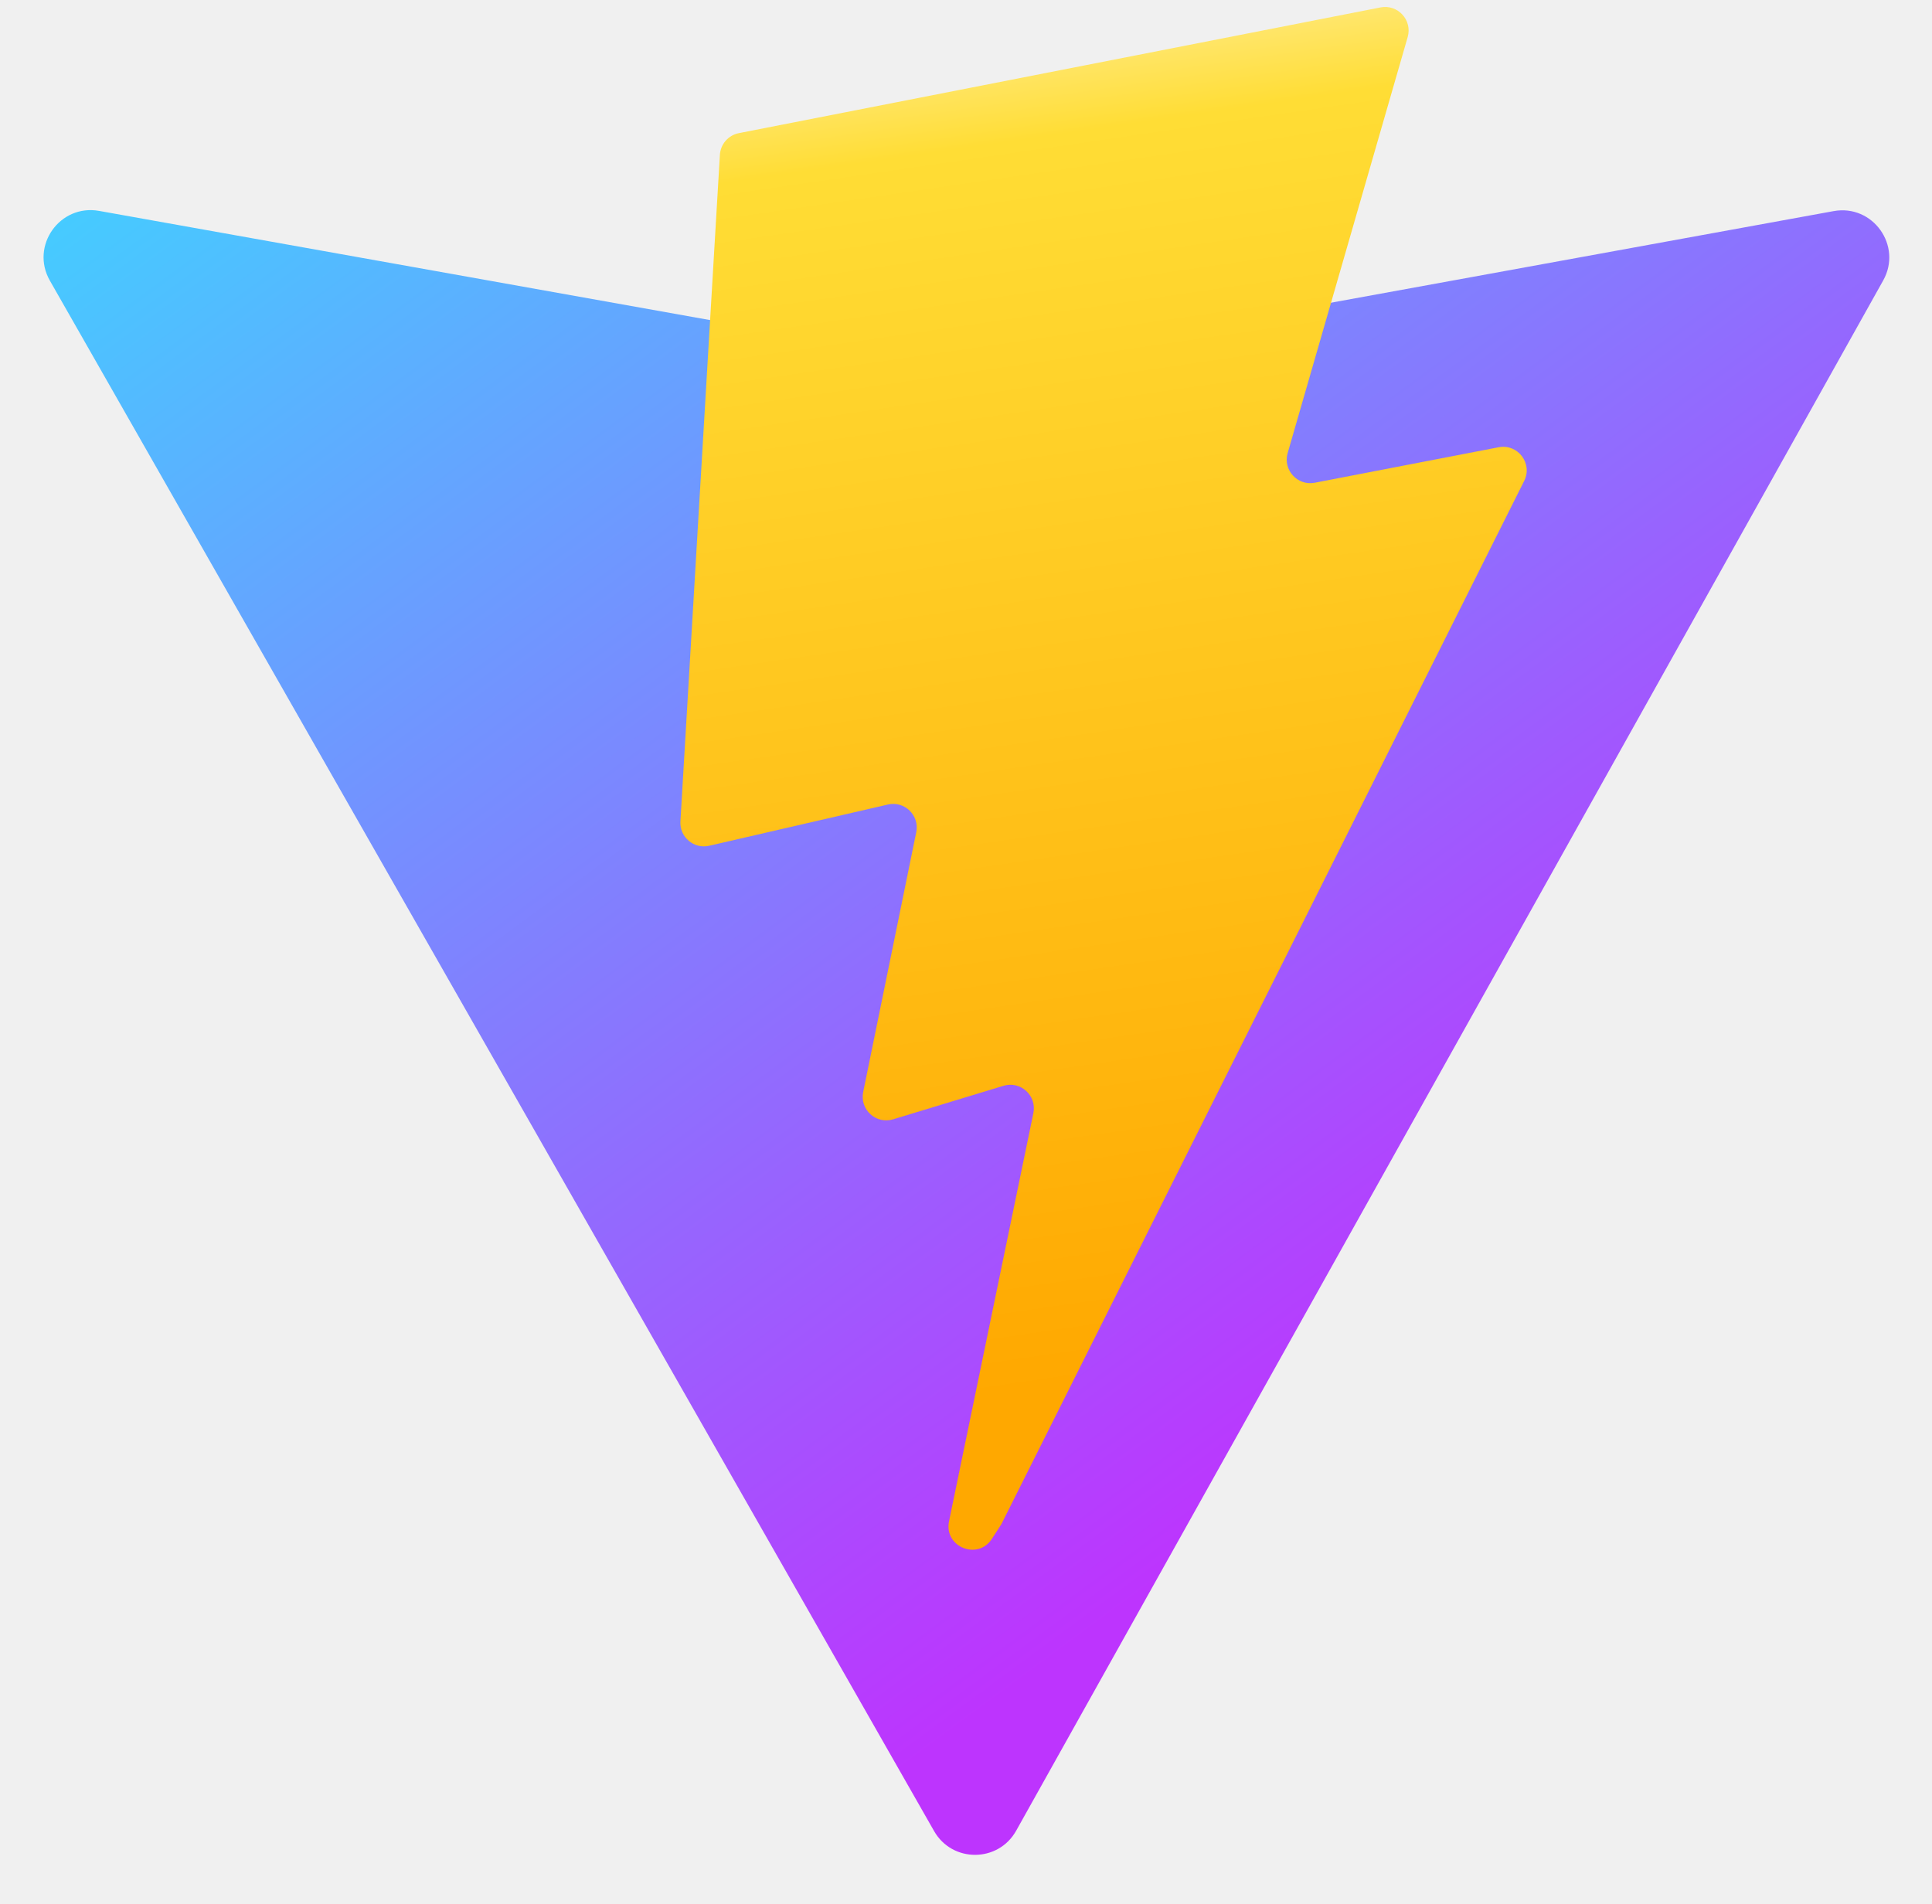
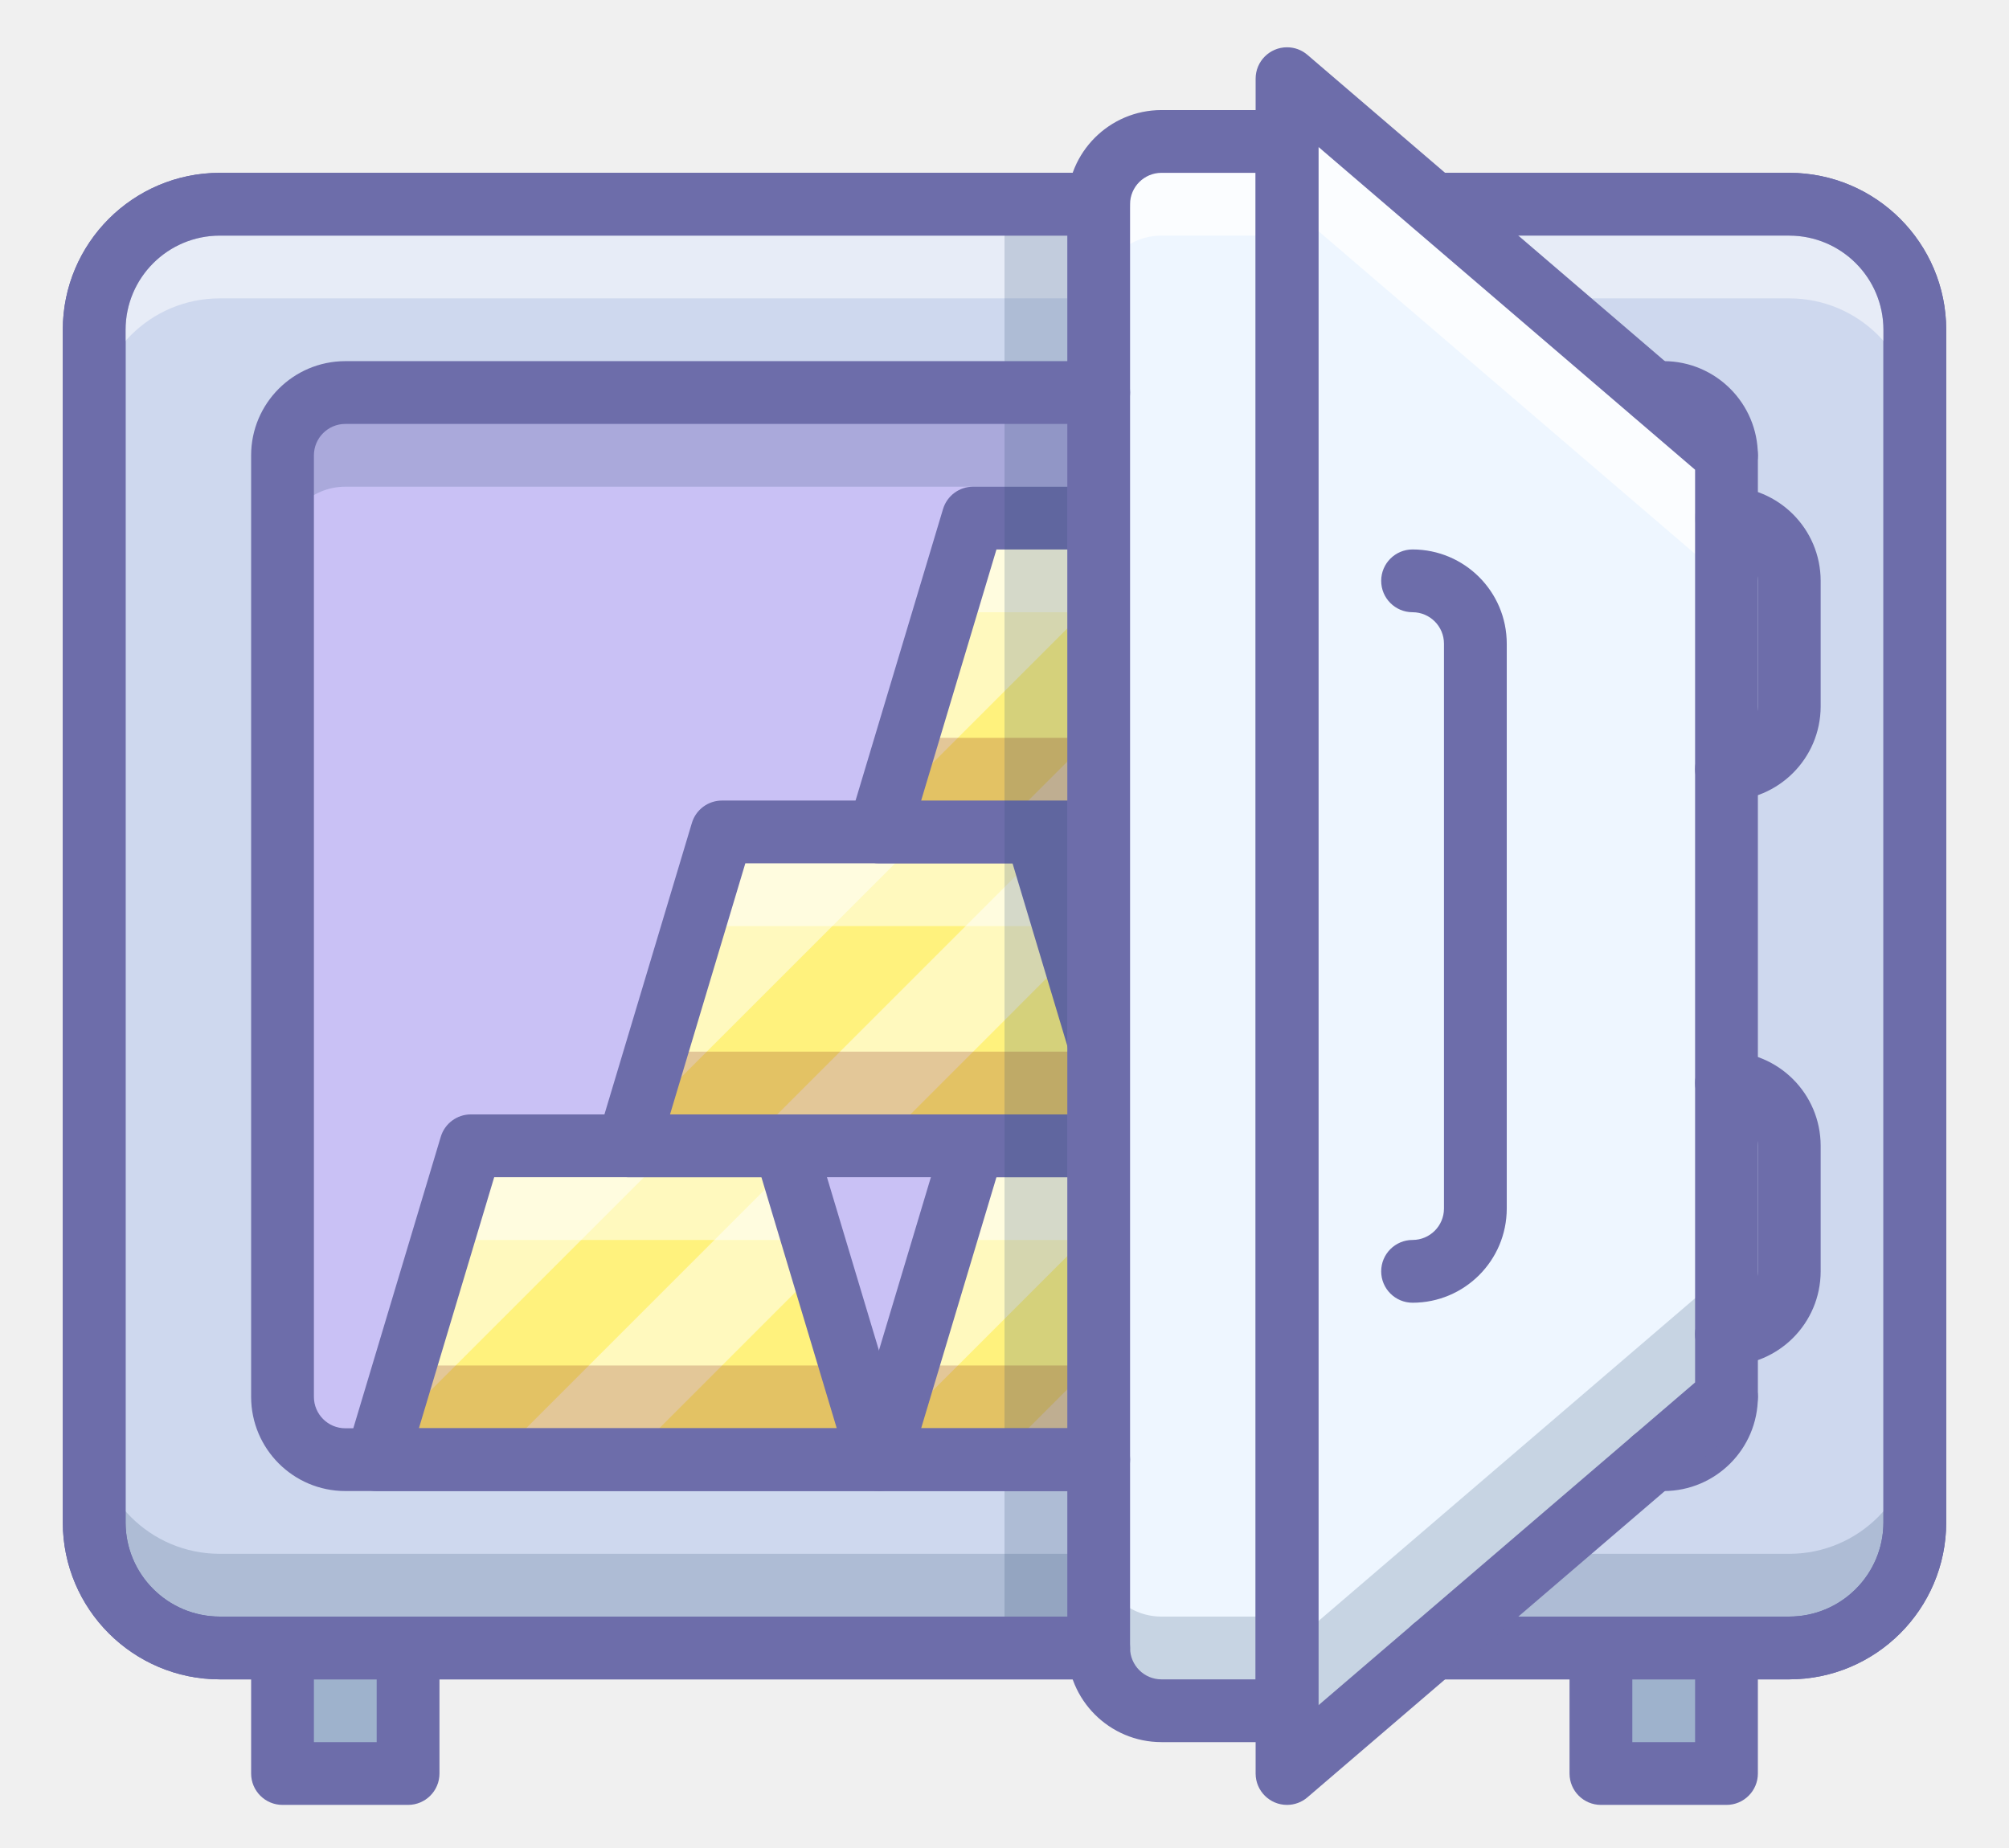
- <svg xmlns="http://www.w3.org/2000/svg" width="410" height="404" viewBox="0 0 410 404" fill="none">
-   <path d="M399.641 59.525L215.643 388.545C211.844 395.338 202.084 395.378 198.228 388.618L10.582 59.556C6.381 52.19 12.68 43.267 21.028 44.759L205.223 77.682C206.398 77.892 207.601 77.89 208.776 77.676L389.119 44.806C397.439 43.289 403.768 52.143 399.641 59.525Z" fill="url(#paint0_linear)" />
-   <path d="M292.965 1.574L156.801 28.255C154.563 28.694 152.906 30.59 152.771 32.866L144.395 174.33C144.198 177.662 147.258 180.248 150.51 179.498L188.42 170.749C191.967 169.931 195.172 173.055 194.443 176.622L183.18 231.775C182.422 235.487 185.907 238.661 189.532 237.56L212.947 230.446C216.577 229.344 220.065 232.527 219.297 236.242L201.398 322.875C200.278 328.294 207.486 331.249 210.492 326.603L212.5 323.5L323.454 102.072C325.312 98.365 322.108 94.137 318.036 94.923L279.014 102.454C275.347 103.161 272.227 99.746 273.262 96.158L298.731 7.867C299.767 4.273 296.636 0.855 292.965 1.574Z" fill="url(#paint1_linear)" />
-   <defs>
-     <linearGradient id="paint0_linear" x1="6" y1="33" x2="235" y2="344" gradientUnits="userSpaceOnUse">
-       <stop stop-color="#41D1FF" />
-       <stop offset="1" stop-color="#BD34FE" />
-     </linearGradient>
-     <linearGradient id="paint1_linear" x1="194.651" y1="8.818" x2="236.076" y2="292.989" gradientUnits="userSpaceOnUse">
-       <stop stop-color="#FFEA83" />
-       <stop offset="0.083" stop-color="#FFDD35" />
-       <stop offset="1" stop-color="#FFA800" />
-     </linearGradient>
-   </defs>
+ <svg xmlns="http://www.w3.org/2000/svg" xmlns:xlink="http://www.w3.org/1999/xlink" version="1.1" id="Layer_1" x="0px" y="0px" width="300px" height="276px" viewBox="0 0 300 276" enable-background="new 0 0 300 276" xml:space="preserve">
+   <g>
+     <defs>
+       <rect id="SVGID_1_" y="-7" width="300" height="300" />
+     </defs>
+     <clipPath id="SVGID_2_">
+       <use xlink:href="#SVGID_1_" overflow="visible" />
+     </clipPath>
+     <g clip-path="url(#SVGID_2_)">
+       <defs>
+         <rect id="SVGID_3_" y="-7" width="300" height="300" />
+       </defs>
+       <clipPath id="SVGID_4_">
+         <use xlink:href="#SVGID_3_" overflow="visible" />
+       </clipPath>
+       <path clip-path="url(#SVGID_4_)" fill="#CED8EE" d="M32.813,30.5h234.375c10.354,0,18.75,8.396,18.75,18.75v178.125    c0,10.354-8.396,18.75-18.75,18.75H32.813c-10.354,0-18.75-8.396-18.75-18.75V49.25C14.063,38.896,22.458,30.5,32.813,30.5" />
+       <path clip-path="url(#SVGID_4_)" fill="#6D6DAA" d="M267.188,250.813H32.813c-12.937-0.014-23.424-10.501-23.438-23.438V49.25    c0.014-12.937,10.501-23.424,23.438-23.438h234.375c12.937,0.014,23.424,10.501,23.438,23.438v178.125    C290.611,240.312,280.124,250.799,267.188,250.813 M32.813,35.188c-7.761,0.009-14.053,6.301-14.063,14.063v178.125    c0.009,7.764,6.301,14.058,14.063,14.063h234.375c7.764-0.005,14.054-6.299,14.063-14.063V49.25    c-0.009-7.761-6.299-14.053-14.063-14.063H32.813z" />
+       <g opacity="0.5" clip-path="url(#SVGID_4_)" enable-background="new    ">
+         <g>
+           <defs>
+             <rect id="SVGID_5_" x="14.063" y="30.5" width="271.875" height="32.813" />
+           </defs>
+           <clipPath id="SVGID_6_">
+             <use xlink:href="#SVGID_5_" overflow="visible" />
+           </clipPath>
+           <path clip-path="url(#SVGID_6_)" fill="#FFFFFF" d="M267.188,30.5H32.813c-10.354,0-18.75,8.396-18.75,18.75v14.063      c0-10.354,8.396-18.75,18.75-18.75h234.375c10.354,0,18.75,8.396,18.75,18.75V49.25C285.938,38.896,277.542,30.5,267.188,30.5" />
+         </g>
+       </g>
+       <g opacity="0.2" clip-path="url(#SVGID_4_)" enable-background="new    ">
+         <g>
+           <defs>
+             <rect id="SVGID_7_" x="14.063" y="213.313" width="271.875" height="32.813" />
+           </defs>
+           <clipPath id="SVGID_8_">
+             <use xlink:href="#SVGID_7_" overflow="visible" />
+           </clipPath>
+           <path clip-path="url(#SVGID_8_)" fill="#2C4B75" d="M267.188,232.063H32.813c-10.354,0-18.75-8.396-18.75-18.75v14.063      c0,10.354,8.396,18.75,18.75,18.75h234.375c10.354,0,18.75-8.396,18.75-18.75v-14.063      C285.938,223.667,277.542,232.063,267.188,232.063" />
+         </g>
+       </g>
+       <path clip-path="url(#SVGID_4_)" fill="#C9C1F5" d="M248.438,105.5V86.75c0-5.175,4.202-9.375,9.375-9.375V68    c0-5.175-4.202-9.375-9.375-9.375H51.563c-5.175,0-9.375,4.2-9.375,9.375v140.625c0,5.182,4.2,9.375,9.375,9.375h196.875    c5.173,0,9.375-4.193,9.375-9.375v-9.375c-5.173,0-9.375-4.193-9.375-9.375v-18.75c0-5.173,4.202-9.375,9.375-9.375v-46.875    C252.64,114.875,248.438,110.68,248.438,105.5" />
+       <polygon clip-path="url(#SVGID_4_)" fill="#FFF27D" points="56.25,218 70.313,171.125 117.188,171.125 131.25,218   " />
+       <g opacity="0.5" clip-path="url(#SVGID_4_)" enable-background="new    ">
+         <g>
+           <defs>
+             <rect id="SVGID_9_" x="66.094" y="171.125" width="55.312" height="14.063" />
+           </defs>
+           <clipPath id="SVGID_10_">
+             <use xlink:href="#SVGID_9_" overflow="visible" />
+           </clipPath>
+           <polygon clip-path="url(#SVGID_10_)" fill="#FFFFFF" points="121.408,185.188 117.19,171.125 70.315,171.125 66.092,185.188           " />
+         </g>
+       </g>
+       <g opacity="0.5" clip-path="url(#SVGID_4_)" enable-background="new    ">
+         <g>
+           <defs>
+             <rect id="SVGID_11_" x="57.221" y="171.125" width="43.641" height="43.643" />
+           </defs>
+           <clipPath id="SVGID_12_">
+             <use xlink:href="#SVGID_11_" overflow="visible" />
+           </clipPath>
+           <polygon clip-path="url(#SVGID_12_)" fill="#FFFFFF" points="100.859,171.125 70.31,171.125 57.218,214.764     " />
+         </g>
+       </g>
+       <g opacity="0.5" clip-path="url(#SVGID_4_)" enable-background="new    ">
+         <g>
+           <defs>
+             <rect id="SVGID_13_" x="73.874" y="173.867" width="48.722" height="44.133" />
+           </defs>
+           <clipPath id="SVGID_14_">
+             <use xlink:href="#SVGID_13_" overflow="visible" />
+           </clipPath>
+           <polygon clip-path="url(#SVGID_14_)" fill="#FFFFFF" points="118.007,173.867 73.874,218 93.764,218 122.596,189.161     " />
+         </g>
+       </g>
+       <g opacity="0.2" clip-path="url(#SVGID_4_)" enable-background="new    ">
+         <g>
+           <defs>
+             <rect id="SVGID_15_" x="56.25" y="203.938" width="75" height="14.063" />
+           </defs>
+           <clipPath id="SVGID_16_">
+             <use xlink:href="#SVGID_15_" overflow="visible" />
+           </clipPath>
+           <polygon clip-path="url(#SVGID_16_)" fill="#750000" points="60.471,203.938 56.252,218 131.252,218 127.029,203.938     " />
+         </g>
+       </g>
+       <path clip-path="url(#SVGID_4_)" fill="#6D6DAA" d="M131.248,222.688h-75c-2.586,0-4.688-2.097-4.688-4.688    c0-0.453,0.066-0.911,0.197-1.346l14.063-46.875c0.595-1.982,2.424-3.342,4.491-3.342h46.875c2.074,0,3.896,1.359,4.491,3.342    l14.063,46.875c0.742,2.48-0.659,5.09-3.145,5.836C132.163,222.623,131.708,222.688,131.248,222.688 M62.554,213.313h62.395    l-11.25-37.5H73.798L62.554,213.313z" />
+       <polygon clip-path="url(#SVGID_4_)" fill="#FFF27D" points="131.25,218 145.313,171.125 192.188,171.125 206.25,218   " />
+       <g opacity="0.5" clip-path="url(#SVGID_4_)" enable-background="new    ">
+         <g>
+           <defs>
+             <rect id="SVGID_17_" x="141.094" y="171.125" width="55.314" height="14.063" />
+           </defs>
+           <clipPath id="SVGID_18_">
+             <use xlink:href="#SVGID_17_" overflow="visible" />
+           </clipPath>
+           <polygon clip-path="url(#SVGID_18_)" fill="#FFFFFF" points="196.408,185.188 192.188,171.125 145.315,171.125 141.092,185.188           " />
+         </g>
+       </g>
+       <g opacity="0.5" clip-path="url(#SVGID_4_)" enable-background="new    ">
+         <g>
+           <defs>
+             <rect id="SVGID_19_" x="132.221" y="171.125" width="43.639" height="43.643" />
+           </defs>
+           <clipPath id="SVGID_20_">
+             <use xlink:href="#SVGID_19_" overflow="visible" />
+           </clipPath>
+           <polygon clip-path="url(#SVGID_20_)" fill="#FFFFFF" points="175.859,171.125 145.31,171.125 132.218,214.764     " />
+         </g>
+       </g>
+       <g opacity="0.5" clip-path="url(#SVGID_4_)" enable-background="new    ">
+         <g>
+           <defs>
+             <rect id="SVGID_21_" x="148.874" y="173.867" width="48.725" height="44.133" />
+           </defs>
+           <clipPath id="SVGID_22_">
+             <use xlink:href="#SVGID_21_" overflow="visible" />
+           </clipPath>
+           <polygon clip-path="url(#SVGID_22_)" fill="#FFFFFF" points="193.007,173.867 148.874,218 168.764,218 197.594,189.161     " />
+         </g>
+       </g>
+       <g opacity="0.2" clip-path="url(#SVGID_4_)" enable-background="new    ">
+         <g>
+           <defs>
+             <rect id="SVGID_23_" x="131.25" y="203.938" width="75" height="14.063" />
+           </defs>
+           <clipPath id="SVGID_24_">
+             <use xlink:href="#SVGID_23_" overflow="visible" />
+           </clipPath>
+           <polygon clip-path="url(#SVGID_24_)" fill="#750000" points="135.471,203.938 131.252,218 206.25,218 202.029,203.938     " />
+         </g>
+       </g>
+       <path clip-path="url(#SVGID_4_)" fill="#6D6DAA" d="M206.25,222.688h-75.002c-2.586,0-4.688-2.097-4.688-4.688    c0-0.453,0.066-0.911,0.197-1.346l14.063-46.875c0.595-1.982,2.424-3.342,4.491-3.342h46.877c2.069,0,3.896,1.359,4.49,3.342    l14.063,46.875c0.737,2.48-0.663,5.09-3.145,5.836C207.161,222.623,206.708,222.688,206.25,222.688 M137.554,213.313h62.397    l-11.252-37.5h-39.901L137.554,213.313z" />
+       <polygon clip-path="url(#SVGID_4_)" fill="#FFF27D" points="93.75,171.125 107.813,124.25 154.688,124.25 168.75,171.125   " />
+       <g opacity="0.5" clip-path="url(#SVGID_4_)" enable-background="new    ">
+         <g>
+           <defs>
+             <rect id="SVGID_25_" x="103.594" y="124.25" width="55.314" height="14.063" />
+           </defs>
+           <clipPath id="SVGID_26_">
+             <use xlink:href="#SVGID_25_" overflow="visible" />
+           </clipPath>
+           <polygon clip-path="url(#SVGID_26_)" fill="#FFFFFF" points="158.908,138.313 154.688,124.25 107.815,124.25 103.592,138.313           " />
+         </g>
+       </g>
+       <g opacity="0.5" clip-path="url(#SVGID_4_)" enable-background="new    ">
+         <g>
+           <defs>
+             <rect id="SVGID_27_" x="94.721" y="124.25" width="43.641" height="43.643" />
+           </defs>
+           <clipPath id="SVGID_28_">
+             <use xlink:href="#SVGID_27_" overflow="visible" />
+           </clipPath>
+           <polygon clip-path="url(#SVGID_28_)" fill="#FFFFFF" points="138.359,124.25 107.81,124.25 94.718,167.889     " />
+         </g>
+       </g>
+       <g opacity="0.5" clip-path="url(#SVGID_4_)" enable-background="new    ">
+         <g>
+           <defs>
+             <rect id="SVGID_29_" x="111.374" y="126.992" width="48.725" height="44.133" />
+           </defs>
+           <clipPath id="SVGID_30_">
+             <use xlink:href="#SVGID_29_" overflow="visible" />
+           </clipPath>
+           <polygon clip-path="url(#SVGID_30_)" fill="#FFFFFF" points="155.507,126.992 111.374,171.125 131.264,171.125 160.094,142.288           " />
+         </g>
+       </g>
+       <g opacity="0.2" clip-path="url(#SVGID_4_)" enable-background="new    ">
+         <g>
+           <defs>
+             <rect id="SVGID_31_" x="93.75" y="157.063" width="75" height="14.063" />
+           </defs>
+           <clipPath id="SVGID_32_">
+             <use xlink:href="#SVGID_31_" overflow="visible" />
+           </clipPath>
+           <polygon clip-path="url(#SVGID_32_)" fill="#750000" points="97.971,157.063 93.752,171.125 168.75,171.125 164.529,157.063           " />
+         </g>
+       </g>
+       <path clip-path="url(#SVGID_4_)" fill="#6D6DAA" d="M168.75,175.813H93.748c-2.586,0-4.688-2.097-4.688-4.688    c0-0.453,0.066-0.911,0.197-1.346l14.063-46.875c0.595-1.982,2.424-3.342,4.491-3.342h46.877c2.069,0,3.896,1.359,4.49,3.342    l14.063,46.875c0.737,2.48-0.663,5.09-3.145,5.836C169.661,175.748,169.208,175.813,168.75,175.813 M100.054,166.438h62.397    l-11.252-37.5h-39.901L100.054,166.438z" />
+       <polygon clip-path="url(#SVGID_4_)" fill="#FFF27D" points="131.25,124.25 145.313,77.375 192.188,77.375 206.25,124.25   " />
+       <g opacity="0.5" clip-path="url(#SVGID_4_)" enable-background="new    ">
+         <g>
+           <defs>
+             <rect id="SVGID_33_" x="141.094" y="77.375" width="55.314" height="14.063" />
+           </defs>
+           <clipPath id="SVGID_34_">
+             <use xlink:href="#SVGID_33_" overflow="visible" />
+           </clipPath>
+           <polygon clip-path="url(#SVGID_34_)" fill="#FFFFFF" points="196.408,91.438 192.188,77.375 145.315,77.375 141.092,91.438           " />
+         </g>
+       </g>
+       <g opacity="0.5" clip-path="url(#SVGID_4_)" enable-background="new    ">
+         <g>
+           <defs>
+             <rect id="SVGID_35_" x="132.221" y="77.375" width="43.639" height="43.641" />
+           </defs>
+           <clipPath id="SVGID_36_">
+             <use xlink:href="#SVGID_35_" overflow="visible" />
+           </clipPath>
+           <polygon clip-path="url(#SVGID_36_)" fill="#FFFFFF" points="175.859,77.375 145.31,77.375 132.218,121.016     " />
+         </g>
+       </g>
+       <g opacity="0.5" clip-path="url(#SVGID_4_)" enable-background="new    ">
+         <g>
+           <defs>
+             <rect id="SVGID_37_" x="148.874" y="80.117" width="48.725" height="44.133" />
+           </defs>
+           <clipPath id="SVGID_38_">
+             <use xlink:href="#SVGID_37_" overflow="visible" />
+           </clipPath>
+           <polygon clip-path="url(#SVGID_38_)" fill="#FFFFFF" points="193.007,80.117 148.874,124.25 168.764,124.25 197.594,95.413           " />
+         </g>
+       </g>
+       <g opacity="0.2" clip-path="url(#SVGID_4_)" enable-background="new    ">
+         <g>
+           <defs>
+             <rect id="SVGID_39_" x="131.25" y="110.188" width="75" height="14.063" />
+           </defs>
+           <clipPath id="SVGID_40_">
+             <use xlink:href="#SVGID_39_" overflow="visible" />
+           </clipPath>
+           <polygon clip-path="url(#SVGID_40_)" fill="#750000" points="135.471,110.188 131.252,124.25 206.25,124.25 202.029,110.188           " />
+         </g>
+       </g>
+       <path clip-path="url(#SVGID_4_)" fill="#6D6DAA" d="M206.25,128.938h-75.002c-2.586,0-4.688-2.094-4.688-4.688    c0-0.456,0.066-0.909,0.197-1.346l14.063-46.875c0.595-1.982,2.424-3.342,4.491-3.342h46.877c2.069,0,3.896,1.359,4.49,3.342    l14.063,46.875c0.737,2.481-0.663,5.09-3.145,5.836C207.161,128.871,206.708,128.938,206.25,128.938 M137.554,119.563h62.397    l-11.252-37.5h-39.901L137.554,119.563z" />
+       <g opacity="0.2" clip-path="url(#SVGID_4_)" enable-background="new    ">
+         <g>
+           <defs>
+             <rect id="SVGID_41_" x="42.188" y="58.625" width="215.625" height="23.438" />
+           </defs>
+           <clipPath id="SVGID_42_">
+             <use xlink:href="#SVGID_41_" overflow="visible" />
+           </clipPath>
+           <path clip-path="url(#SVGID_42_)" fill="#2C4B75" d="M248.438,58.625H51.563c-5.175,0-9.375,4.2-9.375,9.375v14.063      c0-5.175,4.2-9.375,9.375-9.375h196.875c3.388,0.009,6.5,1.852,8.144,4.813c0.407-0.069,0.819-0.112,1.231-0.126V68      C257.813,62.825,253.61,58.625,248.438,58.625" />
+         </g>
+       </g>
+       <rect x="42.188" y="246.125" clip-path="url(#SVGID_4_)" fill="#9EB2CC" width="18.75" height="18.75" />
+       <rect x="239.063" y="246.125" clip-path="url(#SVGID_4_)" fill="#9EB2CC" width="18.75" height="18.75" />
+       <path clip-path="url(#SVGID_4_)" fill="#EEF6FF" d="M192.188,255.5h-18.75c-5.173,0-9.375-4.193-9.375-9.375V30.5    c0-5.175,4.202-9.375,9.375-9.375h18.75V255.5z" />
+       <polygon clip-path="url(#SVGID_4_)" fill="#EEF6FF" points="257.813,208.625 192.188,264.875 192.188,11.75 257.813,68   " />
+       <path clip-path="url(#SVGID_4_)" fill="#6D6DAA" d="M60.938,269.563h-18.75c-2.593,0-4.688-2.102-4.688-4.688v-18.75    c0-2.586,2.094-4.688,4.688-4.688h18.75c2.593,0,4.688,2.102,4.688,4.688v18.75C65.625,267.461,63.531,269.563,60.938,269.563     M46.875,260.188h9.375v-9.375h-9.375V260.188z" />
+       <path clip-path="url(#SVGID_4_)" fill="#6D6DAA" d="M257.813,269.563h-18.75c-2.591,0-4.688-2.102-4.688-4.688v-18.75    c0-2.586,2.097-4.688,4.688-4.688h18.75c2.591,0,4.688,2.102,4.688,4.688v18.75C262.5,267.461,260.403,269.563,257.813,269.563     M243.75,260.188h9.375v-9.375h-9.375V260.188z" />
+       <g opacity="0.2" clip-path="url(#SVGID_4_)" enable-background="new    ">
+         <g>
+           <defs>
+             <rect id="SVGID_43_" x="150" y="30.5" width="9.375" height="215.625" />
+           </defs>
+           <clipPath id="SVGID_44_">
+             <use xlink:href="#SVGID_43_" overflow="visible" />
+           </clipPath>
+           <rect x="150" y="30.5" clip-path="url(#SVGID_44_)" fill="#2C4B75" width="9.375" height="215.625" />
+         </g>
+       </g>
+       <path clip-path="url(#SVGID_4_)" fill="#6D6DAA" d="M257.813,119.563c-2.591,0-4.688-2.101-4.688-4.688s2.097-4.688,4.688-4.688    c2.586,0,4.683-2.101,4.688-4.688V86.75c-0.005-2.586-2.102-4.683-4.688-4.688c-2.591,0-4.688-2.101-4.688-4.688    s2.097-4.688,4.688-4.688c7.764,0.009,14.054,6.301,14.063,14.063v18.75C271.866,113.261,265.576,119.558,257.813,119.563" />
+       <path clip-path="url(#SVGID_4_)" fill="#6D6DAA" d="M257.813,203.938c-2.591,0-4.688-2.102-4.688-4.688s2.097-4.688,4.688-4.688    c2.586,0,4.683-2.102,4.688-4.688v-18.75c-0.005-2.586-2.102-4.683-4.688-4.688c-2.591,0-4.688-2.102-4.688-4.688    s2.097-4.688,4.688-4.688c7.764,0.01,14.054,6.299,14.063,14.063v18.75C271.866,197.639,265.576,203.933,257.813,203.938" />
+       <path clip-path="url(#SVGID_4_)" fill="#6D6DAA" d="M267.188,250.813H214.06c-2.587,0-4.688-2.102-4.688-4.688    s2.101-4.688,4.688-4.688h53.128c7.764-0.005,14.054-6.299,14.063-14.063V49.25c-0.009-7.761-6.299-14.053-14.063-14.063H214.06    c-2.587,0-4.688-2.101-4.688-4.688s2.101-4.688,4.688-4.688h53.128c12.937,0.014,23.424,10.501,23.438,23.438v178.125    C290.611,240.312,280.124,250.799,267.188,250.813" />
+       <path clip-path="url(#SVGID_4_)" fill="#6D6DAA" d="M164.063,250.813H32.813c-12.937-0.014-23.424-10.501-23.438-23.438V49.25    c0.014-12.937,10.501-23.424,23.438-23.438h131.25c2.591,0,4.688,2.101,4.688,4.688s-2.097,4.688-4.688,4.688H32.813    c-7.761,0.009-14.053,6.301-14.063,14.063v178.125c0.009,7.764,6.301,14.058,14.063,14.063h131.25    c2.591,0,4.688,2.102,4.688,4.688S166.653,250.813,164.063,250.813" />
+       <path clip-path="url(#SVGID_4_)" fill="#6D6DAA" d="M164.063,222.688h-112.5c-7.761-0.005-14.053-6.299-14.063-14.063V68    c0.009-7.761,6.301-14.053,14.063-14.063h112.5c2.591,0,4.688,2.101,4.688,4.688s-2.097,4.688-4.688,4.688h-112.5    c-2.586,0.005-4.683,2.101-4.688,4.688v140.625c0.005,2.586,2.101,4.688,4.688,4.688h112.5c2.591,0,4.688,2.102,4.688,4.688    S166.653,222.688,164.063,222.688" />
+       <path clip-path="url(#SVGID_4_)" fill="#6D6DAA" d="M257.813,72.688c-2.591,0-4.688-2.101-4.688-4.688    c-0.005-2.586-2.102-4.683-4.688-4.688h-1.565c-2.587,0-4.688-2.101-4.688-4.688s2.101-4.688,4.688-4.688h1.565    c7.764,0.009,14.054,6.301,14.063,14.063C262.5,70.586,260.403,72.688,257.813,72.688" />
+       <path clip-path="url(#SVGID_4_)" fill="#6D6DAA" d="M248.438,222.688h-1.565c-2.587,0-4.688-2.102-4.688-4.688    s2.101-4.688,4.688-4.688h1.565c2.586,0,4.683-2.102,4.688-4.688c0-2.586,2.097-4.688,4.688-4.688s4.688,2.102,4.688,4.688    C262.491,216.389,256.201,222.683,248.438,222.688" />
+       <g opacity="0.2" clip-path="url(#SVGID_4_)" enable-background="new    ">
+         <g>
+           <defs>
+             <rect id="SVGID_45_" x="164.063" y="232.063" width="28.125" height="23.438" />
+           </defs>
+           <clipPath id="SVGID_46_">
+             <use xlink:href="#SVGID_45_" overflow="visible" />
+           </clipPath>
+           <path clip-path="url(#SVGID_46_)" fill="#2C4B75" d="M164.063,232.063v14.063c0,5.182,4.202,9.375,9.375,9.375h18.75v-14.063      h-18.75C168.265,241.438,164.063,237.244,164.063,232.063z" />
+         </g>
+       </g>
+       <g opacity="0.75" clip-path="url(#SVGID_4_)" enable-background="new    ">
+         <g>
+           <defs>
+             <rect id="SVGID_47_" x="164.063" y="21.125" width="28.125" height="23.438" />
+           </defs>
+           <clipPath id="SVGID_48_">
+             <use xlink:href="#SVGID_47_" overflow="visible" />
+           </clipPath>
+           <path clip-path="url(#SVGID_48_)" fill="#FFFFFF" d="M173.438,21.125c-5.173,0-9.375,4.2-9.375,9.375v14.063      c0-5.175,4.202-9.375,9.375-9.375h18.75V21.125H173.438z" />
+         </g>
+       </g>
+       <g opacity="0.2" clip-path="url(#SVGID_4_)" enable-background="new    ">
+         <g>
+           <defs>
+             <rect id="SVGID_49_" x="192.188" y="189.875" width="65.625" height="75" />
+           </defs>
+           <clipPath id="SVGID_50_">
+             <use xlink:href="#SVGID_49_" overflow="visible" />
+           </clipPath>
+           <polygon clip-path="url(#SVGID_50_)" fill="#2C4B75" points="192.188,264.875 257.813,208.625 257.813,189.875 192.188,246.125           " />
+         </g>
+       </g>
+       <g opacity="0.75" clip-path="url(#SVGID_4_)" enable-background="new    ">
+         <g>
+           <defs>
+             <rect id="SVGID_51_" x="192.188" y="11.75" width="65.625" height="75" />
+           </defs>
+           <clipPath id="SVGID_52_">
+             <use xlink:href="#SVGID_51_" overflow="visible" />
+           </clipPath>
+           <polygon clip-path="url(#SVGID_52_)" fill="#FFFFFF" points="192.188,11.75 192.188,30.5 257.813,86.75 257.813,68     " />
+         </g>
+       </g>
+       <path clip-path="url(#SVGID_4_)" fill="#6D6DAA" d="M192.188,260.188h-18.75c-7.764-0.005-14.054-6.299-14.063-14.063V30.5    c0.009-7.761,6.299-14.053,14.063-14.063h18.75c2.591,0,4.688,2.101,4.688,4.688V255.5    C196.875,258.086,194.778,260.188,192.188,260.188 M173.438,25.813c-2.586,0.005-4.683,2.101-4.688,4.688v215.625    c0.005,2.586,2.102,4.688,4.688,4.688H187.5v-225H173.438z" />
+       <path clip-path="url(#SVGID_4_)" fill="#6D6DAA" d="M192.188,269.563c-2.586,0-4.688-2.097-4.688-4.683v-0.005V11.75    c0-2.586,2.097-4.688,4.688-4.688c1.117,0,2.202,0.398,3.049,1.131l65.625,56.25c1.039,0.89,1.639,2.188,1.639,3.557v140.625    c0,1.369-0.6,2.669-1.639,3.557l-65.625,56.25C194.39,269.164,193.305,269.563,192.188,269.563 M196.875,21.94v232.746    l56.25-48.217V70.156L196.875,21.94z" />
+       <path clip-path="url(#SVGID_4_)" fill="#6D6DAA" d="M210.938,194.563c-2.591,0-4.688-2.102-4.688-4.688s2.097-4.688,4.688-4.688    c2.586,0,4.683-2.102,4.688-4.688V96.125c-0.005-2.586-2.102-4.683-4.688-4.688c-2.591,0-4.688-2.101-4.688-4.688    s2.097-4.688,4.688-4.688c7.764,0.009,14.054,6.301,14.063,14.063V180.5C224.991,188.264,218.701,194.558,210.938,194.563" />
+     </g>
+   </g>
</svg>
